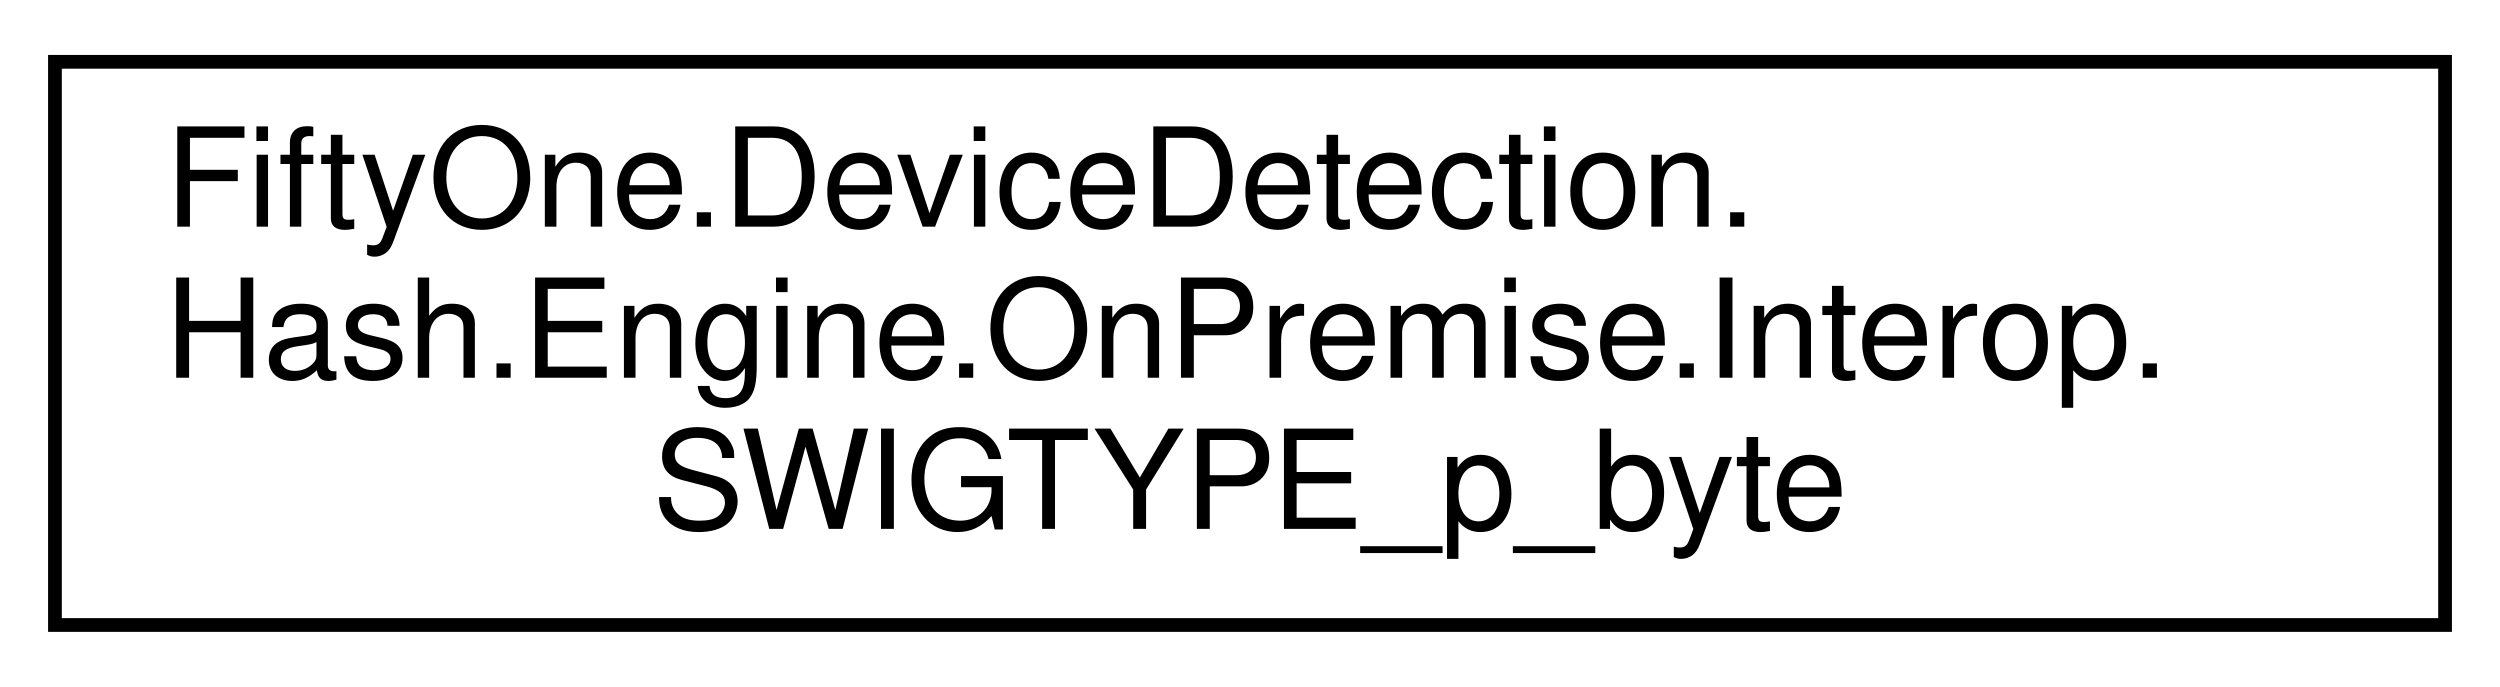
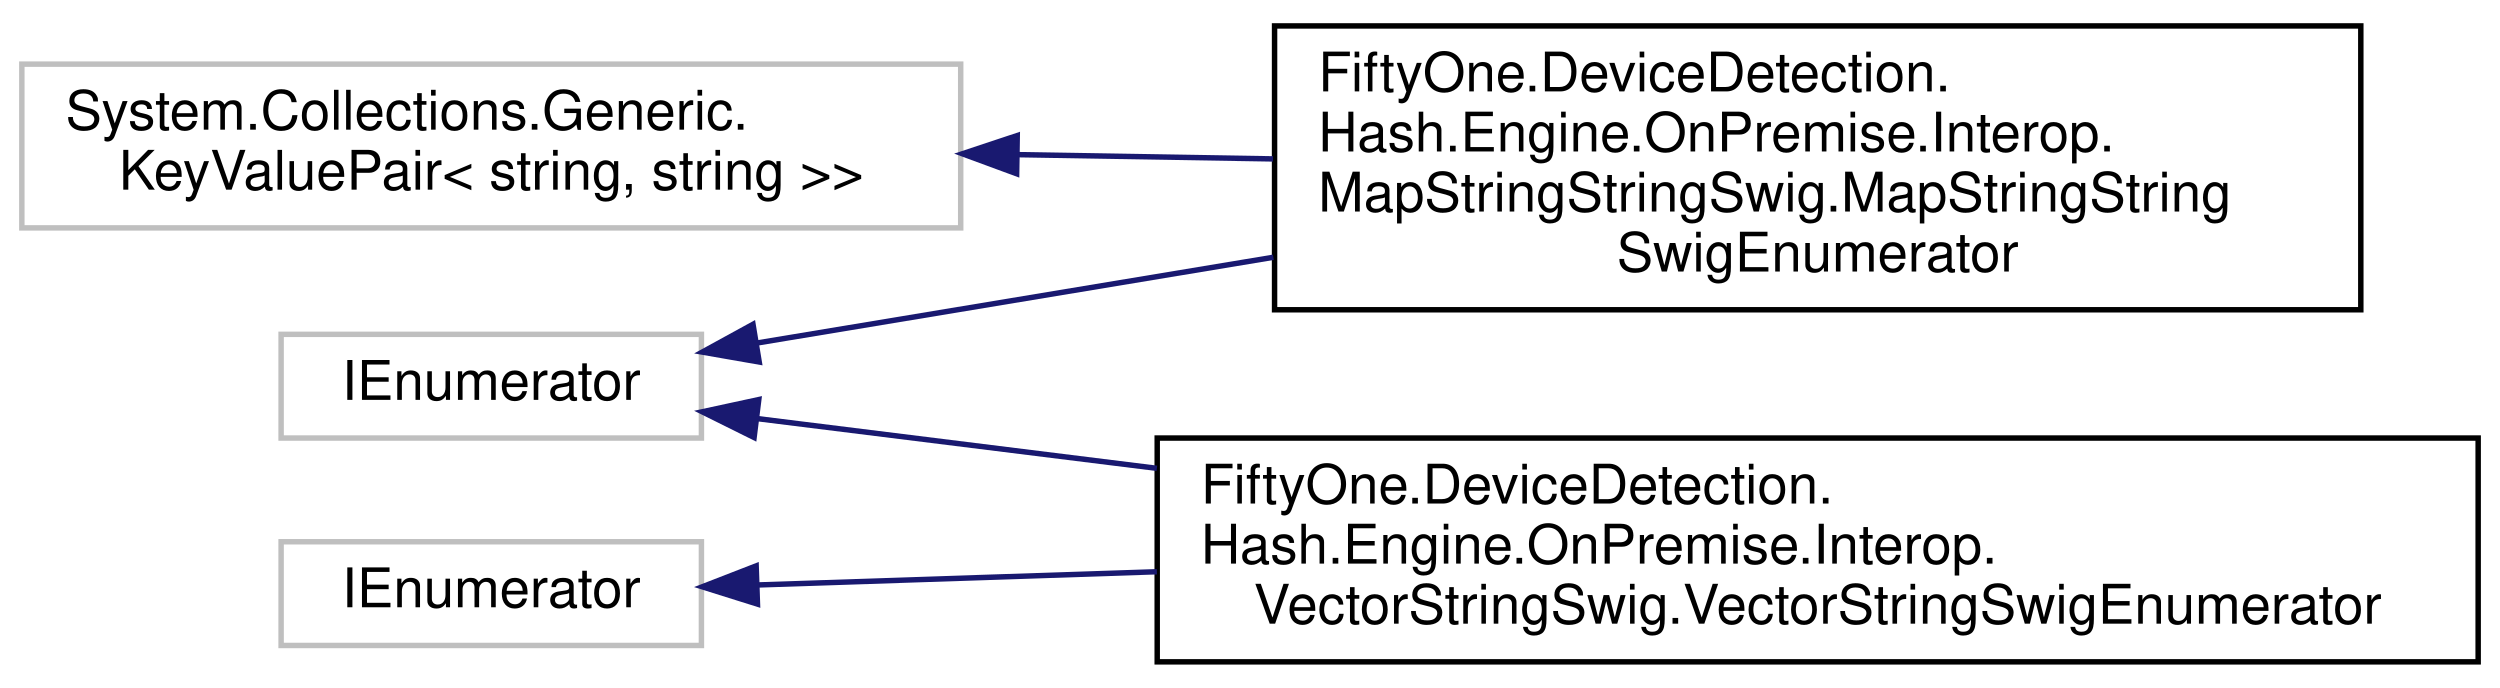
- <svg xmlns="http://www.w3.org/2000/svg" xmlns:xlink="http://www.w3.org/1999/xlink" width="182pt" height="50pt" viewBox="0.00 0.00 182.00 50.00">
-   <g id="graph0" class="graph" transform="scale(1 1) rotate(0) translate(4 46)">
+ <svg xmlns="http://www.w3.org/2000/svg" xmlns:xlink="http://www.w3.org/1999/xlink" width="458pt" height="126pt" viewBox="0.00 0.00 458.00 125.50">
+   <g id="graph0" class="graph" transform="scale(1 1) rotate(0) translate(4 121.5)">
    <g id="node1" class="node">
      <g id="a_node1">
-         <a xlink:href="class_fifty_one_1_1_device_detection_1_1_hash_1_1_engine_1_1_on_premise_1_1_interop_1_1_s_w_i_g_t_y_p_e__p__byte.html" target="_top" xlink:title=" ">
-           <polygon fill="none" stroke="black" points="0,-0.5 0,-41.5 174,-41.5 174,-0.5 0,-0.5" />
-           <text text-anchor="start" x="8" y="-29.5" font-family="Helvetica,sans-Serif" font-size="10.00">FiftyOne.DeviceDetection.</text>
-           <text text-anchor="start" x="8" y="-18.5" font-family="Helvetica,sans-Serif" font-size="10.00">Hash.Engine.OnPremise.Interop.</text>
-           <text text-anchor="middle" x="87" y="-7.5" font-family="Helvetica,sans-Serif" font-size="10.00">SWIGTYPE_p_byte</text>
+         <a xlink:title=" ">
+           <polygon fill="none" stroke="#bfbfbf" points="47.5,-41.5 47.5,-60.5 124.5,-60.5 124.5,-41.5 47.5,-41.5" />
+           <text text-anchor="middle" x="86" y="-48.5" font-family="Helvetica,sans-Serif" font-size="10.00">IEnumerator</text>
        </a>
      </g>
    </g>
+     <g id="node2" class="node">
+       <g id="a_node2">
+         <a xlink:href="class_fifty_one_1_1_device_detection_1_1_hash_1_1_engine_1_1_on_premise_1_1_interop_1_1_map_stri19a059297230c4ac79470a9716a8ad77.html" target="_top" xlink:title="Note that the IEnumerator documentation requires an InvalidOperationException to be thrown whenever t...">
+           <polygon fill="none" stroke="black" points="229.5,-65 229.5,-117 428.5,-117 428.5,-65 229.5,-65" />
+           <text text-anchor="start" x="237.5" y="-105" font-family="Helvetica,sans-Serif" font-size="10.00">FiftyOne.DeviceDetection.</text>
+           <text text-anchor="start" x="237.5" y="-94" font-family="Helvetica,sans-Serif" font-size="10.00">Hash.Engine.OnPremise.Interop.</text>
+           <text text-anchor="start" x="237.5" y="-83" font-family="Helvetica,sans-Serif" font-size="10.00">MapStringStringSwig.MapStringString</text>
+           <text text-anchor="middle" x="329" y="-72" font-family="Helvetica,sans-Serif" font-size="10.00">SwigEnumerator</text>
+         </a>
+       </g>
+     </g>
+     <g id="edge1" class="edge">
+       <path fill="none" stroke="midnightblue" d="M134.62,-58.9C161.68,-63.39 196.59,-69.19 229.28,-74.62" />
+       <polygon fill="midnightblue" stroke="midnightblue" points="135.09,-55.43 124.66,-57.25 133.95,-62.34 135.09,-55.43" />
+     </g>
+     <g id="node3" class="node">
+       <g id="a_node3">
+         <a xlink:href="class_fifty_one_1_1_device_detection_1_1_hash_1_1_engine_1_1_on_premise_1_1_interop_1_1_vector_s9a2bd8ed0db617d6a28aadc4c153bebd.html" target="_top" xlink:title="Note that the IEnumerator documentation requires an InvalidOperationException to be thrown whenever t...">
+           <polygon fill="none" stroke="black" points="208,-0.5 208,-41.5 450,-41.5 450,-0.5 208,-0.5" />
+           <text text-anchor="start" x="216" y="-29.5" font-family="Helvetica,sans-Serif" font-size="10.00">FiftyOne.DeviceDetection.</text>
+           <text text-anchor="start" x="216" y="-18.5" font-family="Helvetica,sans-Serif" font-size="10.00">Hash.Engine.OnPremise.Interop.</text>
+           <text text-anchor="middle" x="329" y="-7.5" font-family="Helvetica,sans-Serif" font-size="10.00">VectorStringSwig.VectorStringSwigEnumerator</text>
+         </a>
+       </g>
+     </g>
+     <g id="edge2" class="edge">
+       <path fill="none" stroke="midnightblue" d="M134.66,-45.07C155.88,-42.43 181.93,-39.18 207.94,-35.95" />
+       <polygon fill="midnightblue" stroke="midnightblue" points="134.15,-41.6 124.66,-46.31 135.01,-48.55 134.15,-41.6" />
+     </g>
+     <g id="node4" class="node">
+       <g id="a_node4">
+         <a xlink:title=" ">
+           <polygon fill="none" stroke="#bfbfbf" points="47.5,-3.5 47.5,-22.5 124.5,-22.5 124.5,-3.5 47.5,-3.5" />
+           <text text-anchor="middle" x="86" y="-10.5" font-family="Helvetica,sans-Serif" font-size="10.00">IEnumerator</text>
+         </a>
+       </g>
+     </g>
+     <g id="edge3" class="edge">
+       <path fill="none" stroke="midnightblue" d="M134.66,-14.58C155.88,-15.29 181.93,-16.15 207.94,-17.01" />
+       <polygon fill="midnightblue" stroke="midnightblue" points="134.77,-11.08 124.66,-14.25 134.53,-18.08 134.77,-11.08" />
+     </g>
+     <g id="node5" class="node">
+       <g id="a_node5">
+         <a xlink:title=" ">
+           <polygon fill="none" stroke="#bfbfbf" points="0,-80 0,-110 172,-110 172,-80 0,-80" />
+           <text text-anchor="start" x="8" y="-98" font-family="Helvetica,sans-Serif" font-size="10.00">System.Collections.Generic.</text>
+           <text text-anchor="middle" x="86" y="-87" font-family="Helvetica,sans-Serif" font-size="10.00">KeyValuePair&lt; string, string &gt;&gt;</text>
+         </a>
+       </g>
+     </g>
+     <g id="edge4" class="edge">
+       <path fill="none" stroke="midnightblue" d="M182.34,-93.42C197.75,-93.16 213.73,-92.9 229.22,-92.64" />
+       <polygon fill="midnightblue" stroke="midnightblue" points="182.25,-89.92 172.31,-93.58 182.36,-96.92 182.25,-89.92" />
+     </g>
  </g>
</svg>
